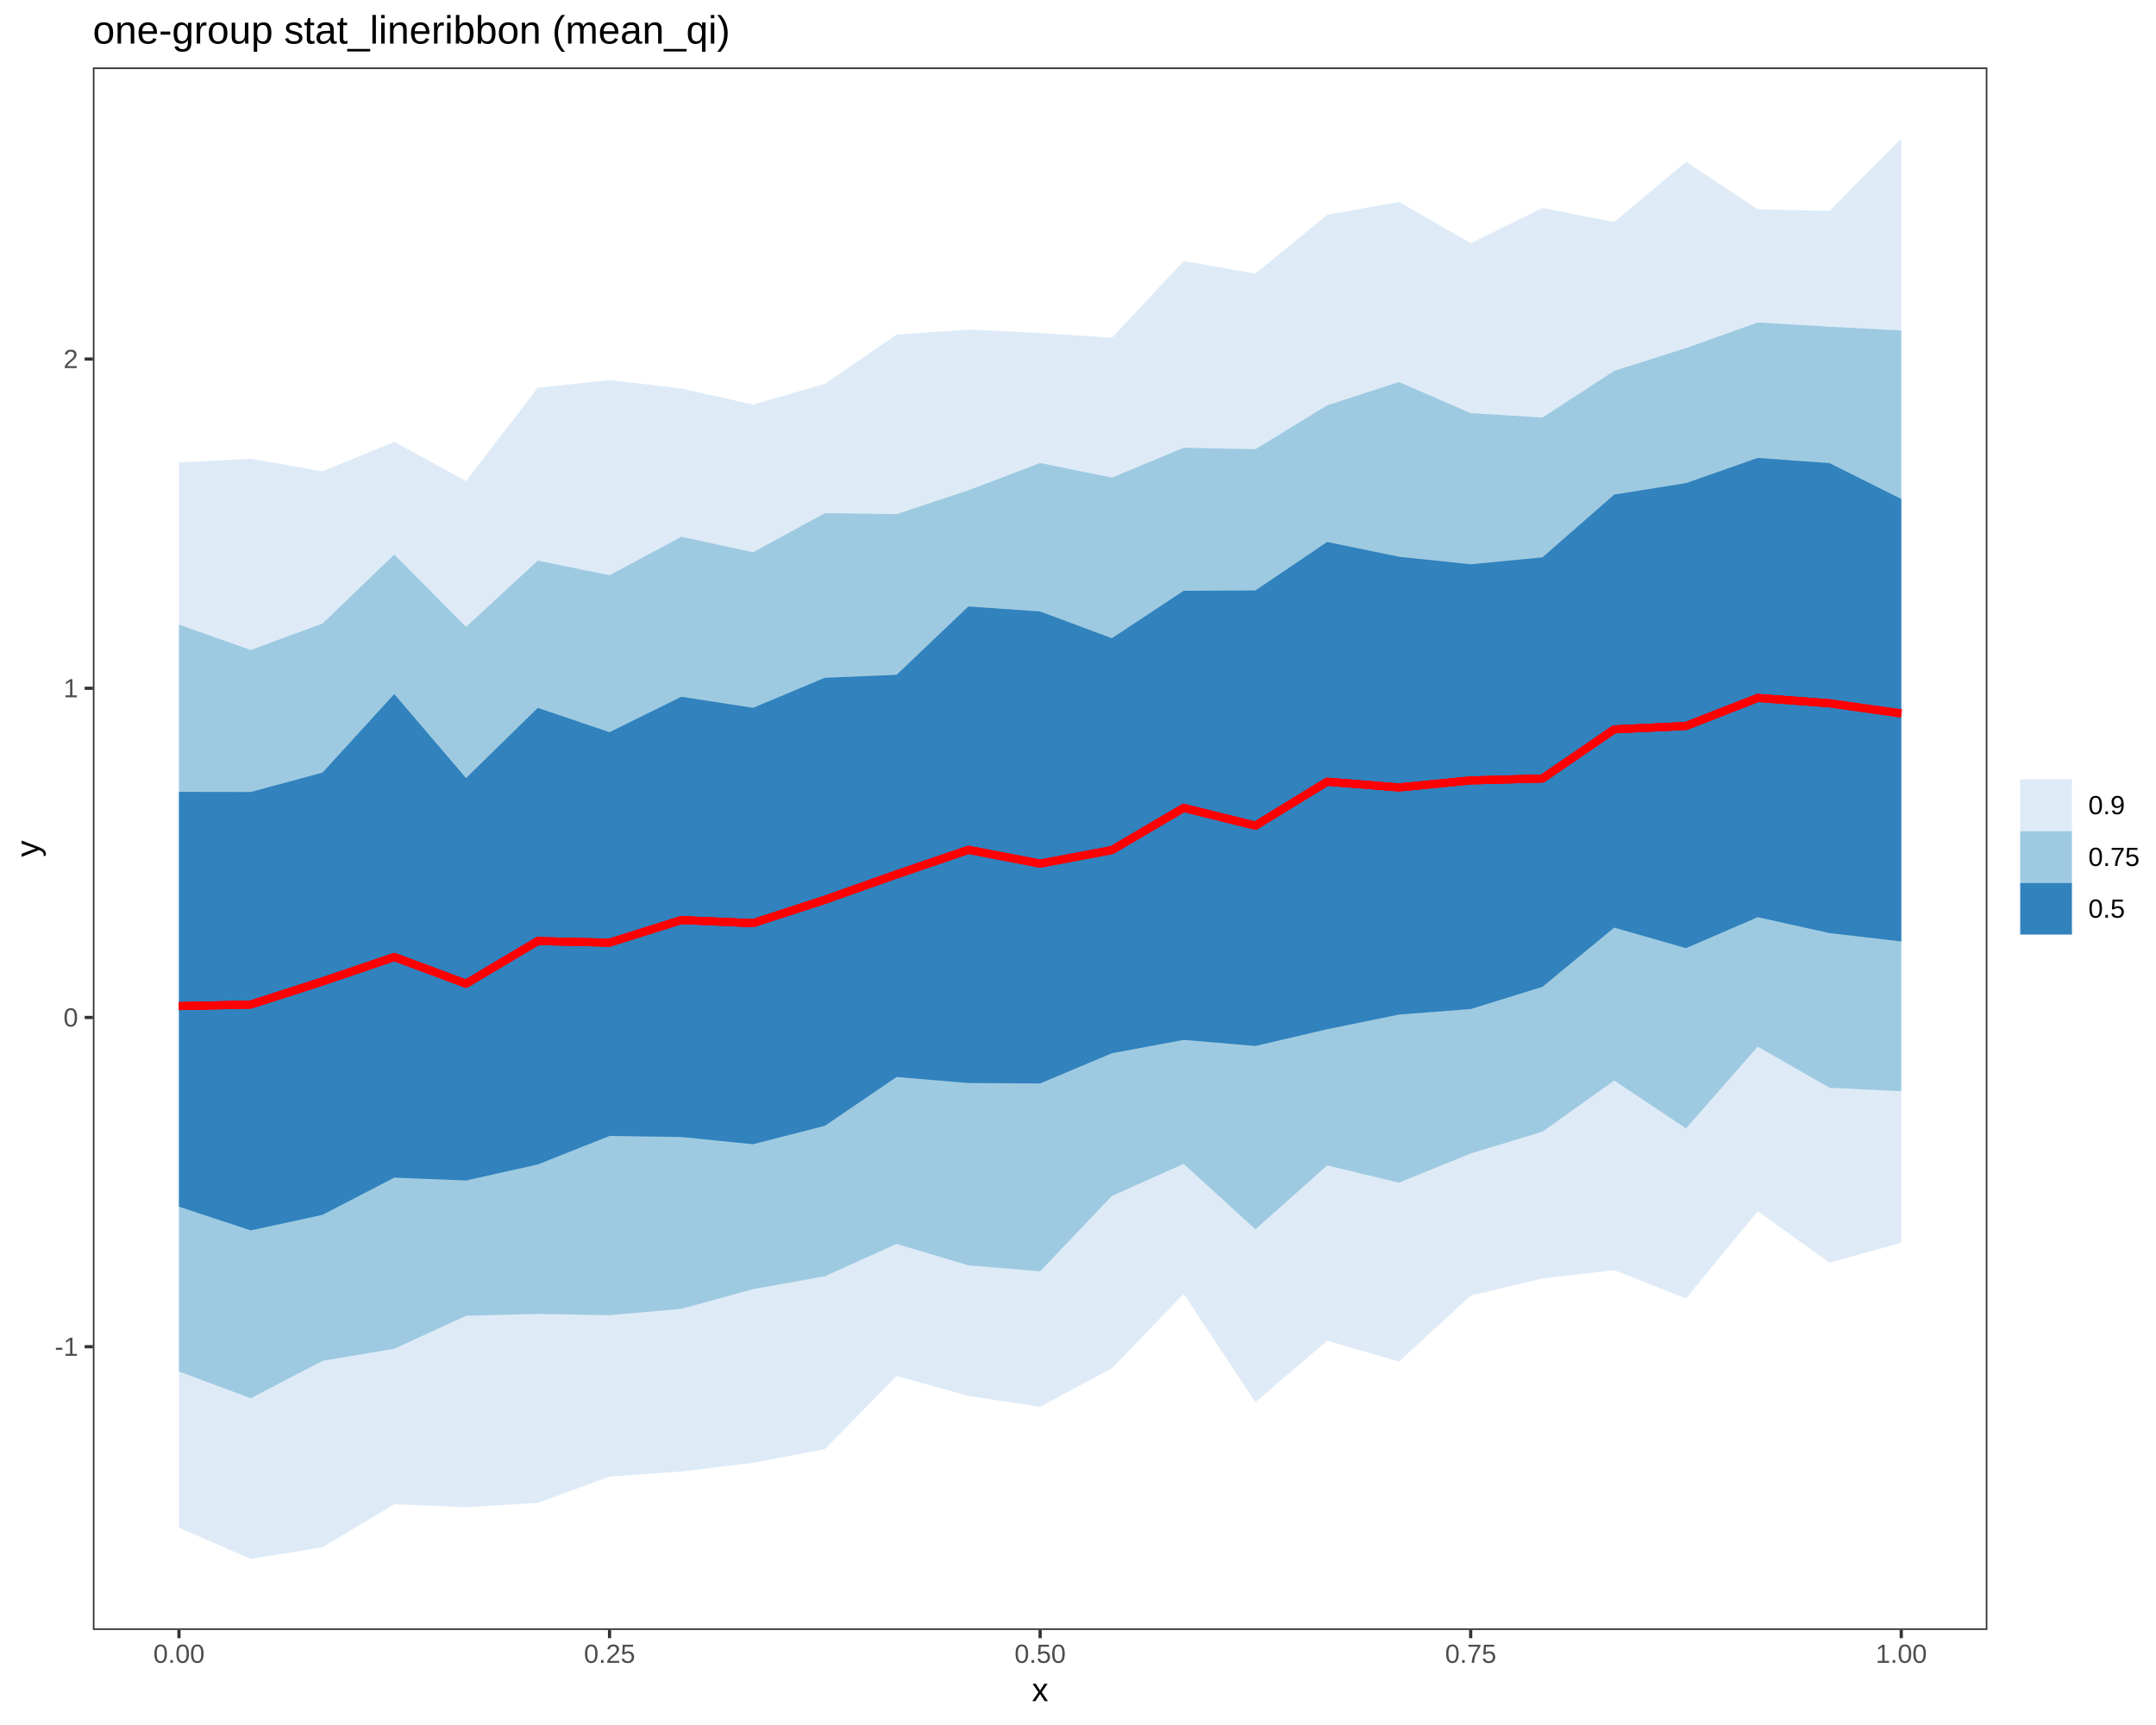
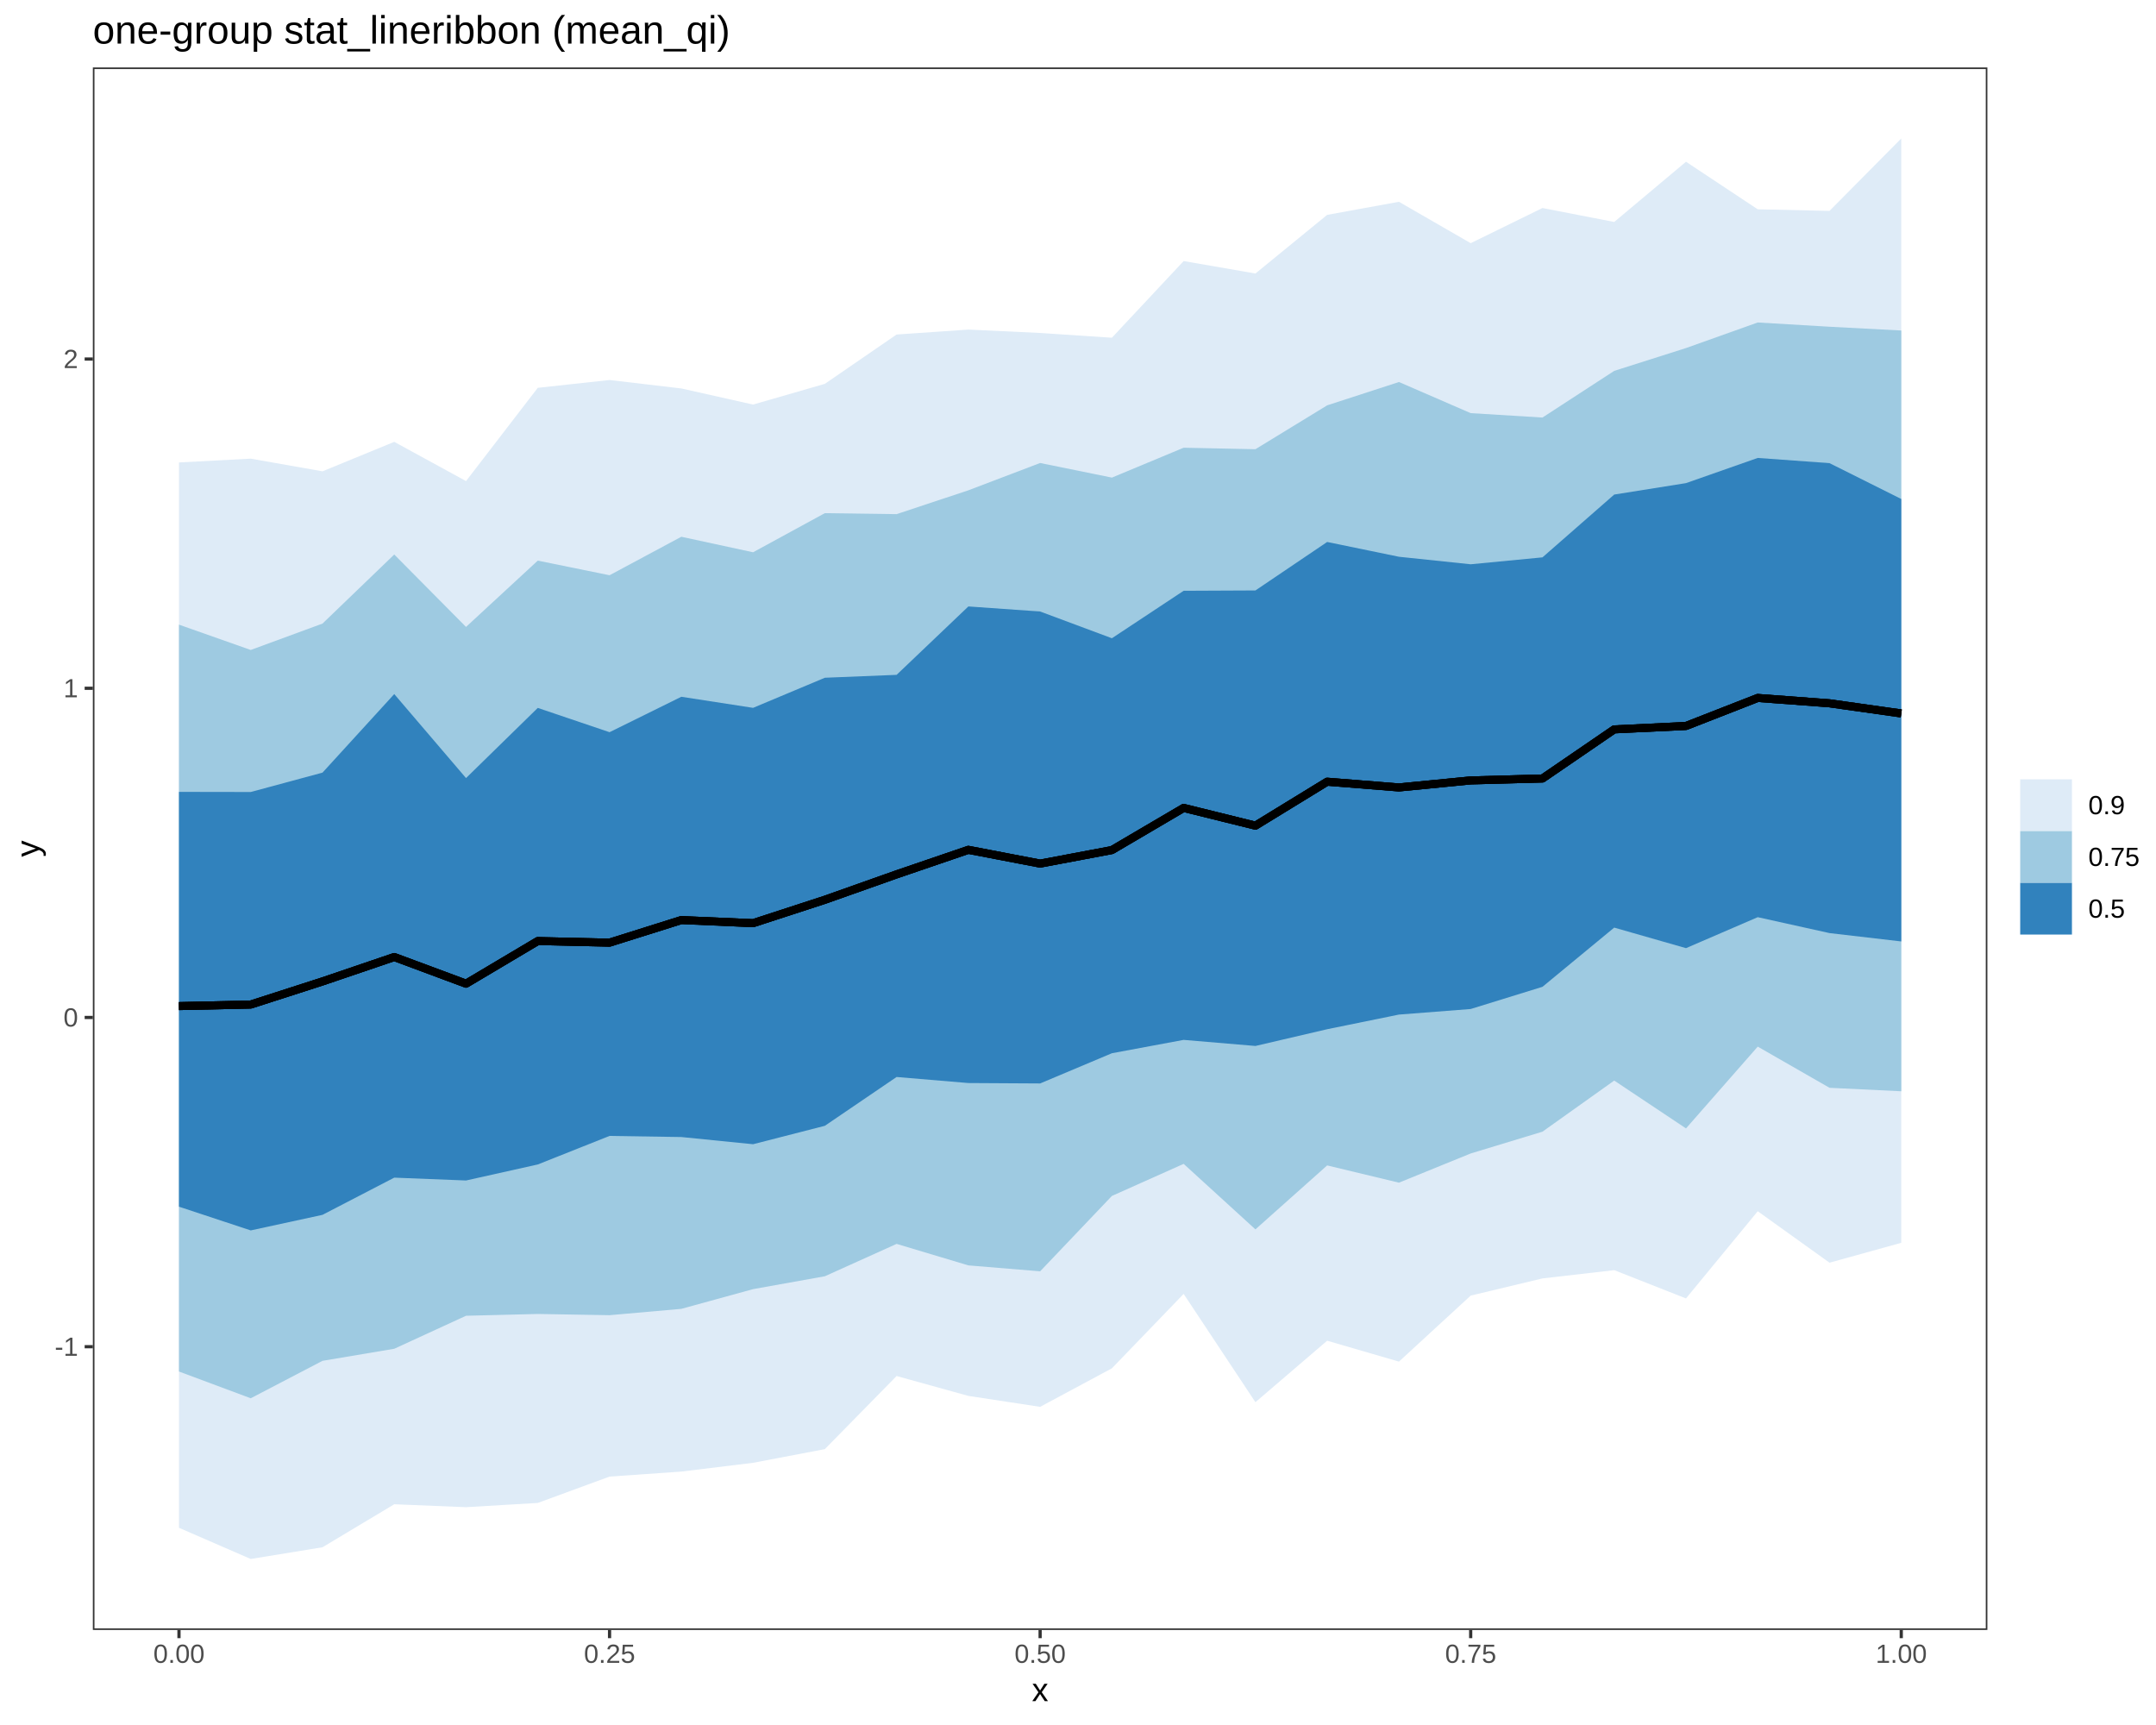
<svg xmlns="http://www.w3.org/2000/svg" viewBox="0 0 720.00 576.00">
  <defs>
    <style type="text/css">
    line, polyline, polygon, path, rect, circle {
      fill: none;
      stroke: #000000;
      stroke-linecap: round;
      stroke-linejoin: round;
      stroke-miterlimit: 10.00;
    }
  </style>
  </defs>
  <rect width="100%" height="100%" style="stroke: none; fill: #FFFFFF;" />
  <rect x="0.00" y="0.00" width="720.00" height="576.00" style="stroke-width: 1.07; stroke: #FFFFFF; fill: #FFFFFF;" />
  <defs>
    <clipPath id="cpMzEuMDF8NjYzLjY5fDU0NC4yN3wyMi41Mg==">
      <rect x="31.01" y="22.52" width="632.68" height="521.75" />
    </clipPath>
  </defs>
  <rect x="31.01" y="22.52" width="632.68" height="521.75" style="stroke-width: 1.07; stroke: none; fill: #FFFFFF;" clip-path="url(#cpMzEuMDF8NjYzLjY5fDU0NC4yN3wyMi41Mg==)" />
  <polygon points="59.77,154.42 83.73,153.15 107.70,157.38 131.66,147.54 155.63,160.64 179.59,129.50 203.56,126.89 227.53,129.71 251.49,135.09 275.46,128.17 299.42,111.70 323.39,110.05 347.35,111.18 371.32,112.77 395.28,87.17 419.25,91.33 443.21,71.75 467.18,67.38 491.14,81.20 515.11,69.46 539.07,74.12 563.04,54.01 587.00,69.89 610.97,70.42 634.93,46.24 634.93,414.99 610.97,421.63 587.00,404.45 563.04,433.56 539.07,424.12 515.11,426.88 491.14,432.62 467.18,454.66 443.21,447.68 419.25,468.21 395.28,432.05 371.32,456.90 347.35,469.76 323.39,466.11 299.42,459.47 275.46,483.88 251.49,488.45 227.53,491.38 203.56,493.05 179.59,501.85 155.63,503.27 131.66,502.29 107.70,516.65 83.73,520.56 59.77,510.15 " style="stroke-width: nan; stroke: none; fill: #DEEBF7;" clip-path="url(#cpMzEuMDF8NjYzLjY5fDU0NC4yN3wyMi41Mg==)" />
  <polygon points="59.77,208.58 83.73,217.03 107.70,208.22 131.66,185.16 155.63,209.34 179.59,187.20 203.56,192.08 227.53,179.23 251.49,184.41 275.46,171.35 299.42,171.68 323.39,163.72 347.35,154.60 371.32,159.48 395.28,149.50 419.25,150.00 443.21,135.35 467.18,127.56 491.14,137.95 515.11,139.42 539.07,123.84 563.04,116.22 587.00,107.68 610.97,109.10 634.93,110.36 634.93,364.39 610.97,363.23 587.00,349.48 563.04,376.79 539.07,360.82 515.11,377.88 491.14,385.16 467.18,394.91 443.21,389.15 419.25,410.50 395.28,388.63 371.32,399.34 347.35,424.51 323.39,422.53 299.42,415.35 275.46,426.16 251.49,430.46 227.53,437.04 203.56,439.16 179.59,438.75 155.63,439.35 131.66,450.37 107.70,454.40 83.73,466.90 59.77,457.97 " style="stroke-width: nan; stroke: none; fill: #9ECAE1;" clip-path="url(#cpMzEuMDF8NjYzLjY5fDU0NC4yN3wyMi41Mg==)" />
  <polygon points="59.77,264.42 83.73,264.46 107.70,257.99 131.66,231.76 155.63,259.81 179.59,236.38 203.56,244.49 227.53,232.66 251.49,236.36 275.46,226.31 299.42,225.34 323.39,202.50 347.35,204.19 371.32,213.12 395.28,197.27 419.25,197.16 443.21,180.97 467.18,185.91 491.14,188.42 515.11,186.11 539.07,165.14 563.04,161.32 587.00,152.91 610.97,154.65 634.93,166.62 634.93,314.36 610.97,311.57 587.00,306.26 563.04,316.60 539.07,309.74 515.11,329.51 491.14,336.92 467.18,338.78 443.21,343.67 419.25,349.26 395.28,347.23 371.32,351.69 347.35,361.78 323.39,361.64 299.42,359.62 275.46,375.92 251.49,382.07 227.53,379.67 203.56,379.30 179.59,388.83 155.63,394.18 131.66,393.23 107.70,405.65 83.73,410.85 59.77,402.93 " style="stroke-width: nan; stroke: none; fill: #3182BD;" clip-path="url(#cpMzEuMDF8NjYzLjY5fDU0NC4yN3wyMi41Mg==)" />
-   <polyline points="59.77,335.95 83.73,335.43 107.70,327.71 131.66,319.56 155.63,328.47 179.59,314.23 203.56,314.76 227.53,307.22 251.49,308.26 275.46,300.45 299.42,291.96 323.39,283.77 347.35,288.37 371.32,283.85 395.28,269.77 419.25,275.70 443.21,261.02 467.18,262.94 491.14,260.59 515.11,259.95 539.07,243.55 563.04,242.41 587.00,233.05 610.97,234.84 634.93,238.23 " style="stroke-width: 2.67; stroke: #FF0000; stroke-linecap: butt;" clip-path="url(#cpMzEuMDF8NjYzLjY5fDU0NC4yN3wyMi41Mg==)" />
-   <polyline points="59.77,335.95 83.73,335.43 107.70,327.71 131.66,319.56 155.63,328.47 179.59,314.23 203.56,314.76 227.53,307.22 251.49,308.26 275.46,300.45 299.42,291.96 323.39,283.77 347.35,288.37 371.32,283.85 395.28,269.77 419.25,275.70 443.21,261.02 467.18,262.94 491.14,260.59 515.11,259.95 539.07,243.55 563.04,242.41 587.00,233.05 610.97,234.84 634.93,238.23 " style="stroke-width: 2.67; stroke: #FF0000; stroke-linecap: butt;" clip-path="url(#cpMzEuMDF8NjYzLjY5fDU0NC4yN3wyMi41Mg==)" />
-   <polyline points="59.77,335.95 83.73,335.43 107.70,327.71 131.66,319.56 155.63,328.47 179.59,314.23 203.56,314.76 227.53,307.22 251.49,308.26 275.46,300.45 299.42,291.96 323.39,283.77 347.35,288.37 371.32,283.85 395.28,269.77 419.25,275.70 443.21,261.02 467.18,262.94 491.14,260.59 515.11,259.95 539.07,243.55 563.04,242.41 587.00,233.05 610.97,234.84 634.93,238.23 " style="stroke-width: 2.67; stroke: #FF0000; stroke-linecap: butt;" clip-path="url(#cpMzEuMDF8NjYzLjY5fDU0NC4yN3wyMi41Mg==)" />
+   <polyline points="59.77,335.95 83.73,335.43 107.70,327.71 131.66,319.56 155.63,328.47 179.59,314.23 203.56,314.76 227.53,307.22 251.49,308.26 275.46,300.45 299.42,291.96 323.39,283.77 347.35,288.37 371.32,283.85 395.28,269.77 419.25,275.70 443.21,261.02 467.18,262.94 491.14,260.59 515.11,259.95 539.07,243.55 563.04,242.41 587.00,233.05 610.97,234.84 634.93,238.23 " style="stroke-width: 2.67; stroke-linecap: butt;" clip-path="url(#cpMzEuMDF8NjYzLjY5fDU0NC4yN3wyMi41Mg==)" />
+   <polyline points="59.77,335.95 83.73,335.43 107.70,327.71 131.66,319.56 155.63,328.47 179.59,314.23 203.56,314.76 227.53,307.22 251.49,308.26 275.46,300.45 299.42,291.96 323.39,283.77 347.35,288.37 371.32,283.85 395.28,269.77 419.25,275.70 443.21,261.02 467.18,262.94 491.14,260.59 515.11,259.95 539.07,243.55 563.04,242.41 587.00,233.05 610.97,234.84 634.93,238.23 " style="stroke-width: 2.67; stroke-linecap: butt;" clip-path="url(#cpMzEuMDF8NjYzLjY5fDU0NC4yN3wyMi41Mg==)" />
+   <polyline points="59.77,335.95 83.73,335.43 107.70,327.71 131.66,319.56 155.63,328.47 179.59,314.23 203.56,314.76 227.53,307.22 251.49,308.26 275.46,300.45 299.42,291.96 323.39,283.77 347.35,288.37 371.32,283.85 395.28,269.77 419.25,275.70 443.21,261.02 467.18,262.94 491.14,260.59 515.11,259.95 539.07,243.55 563.04,242.41 587.00,233.05 610.97,234.84 634.93,238.23 " style="stroke-width: 2.67; stroke-linecap: butt;" clip-path="url(#cpMzEuMDF8NjYzLjY5fDU0NC4yN3wyMi41Mg==)" />
  <rect x="31.01" y="22.52" width="632.68" height="521.75" style="stroke-width: 1.07; stroke: #333333;" clip-path="url(#cpMzEuMDF8NjYzLjY5fDU0NC4yN3wyMi41Mg==)" />
  <defs>
    <clipPath id="cpMC4wMHw3MjAuMDB8NTc2LjAwfDAuMDA=">
      <rect x="0.00" y="0.00" width="720.00" height="576.00" />
    </clipPath>
  </defs>
  <g clip-path="url(#cpMC4wMHw3MjAuMDB8NTc2LjAwfDAuMDA=)">
    <text x="18.27" y="452.72" style="font-size: 8.80px; fill: #4D4D4D; font-family: Liberation Sans;" textLength="7.81px" lengthAdjust="spacingAndGlyphs">-1</text>
  </g>
  <g clip-path="url(#cpMC4wMHw3MjAuMDB8NTc2LjAwfDAuMDA=)">
    <text x="21.19" y="342.78" style="font-size: 8.80px; fill: #4D4D4D; font-family: Liberation Sans;" textLength="4.89px" lengthAdjust="spacingAndGlyphs">0</text>
  </g>
  <g clip-path="url(#cpMC4wMHw3MjAuMDB8NTc2LjAwfDAuMDA=)">
    <text x="21.19" y="232.84" style="font-size: 8.80px; fill: #4D4D4D; font-family: Liberation Sans;" textLength="4.89px" lengthAdjust="spacingAndGlyphs">1</text>
  </g>
  <g clip-path="url(#cpMC4wMHw3MjAuMDB8NTc2LjAwfDAuMDA=)">
    <text x="21.19" y="122.90" style="font-size: 8.80px; fill: #4D4D4D; font-family: Liberation Sans;" textLength="4.89px" lengthAdjust="spacingAndGlyphs">2</text>
  </g>
  <polyline points="28.27,449.69 31.01,449.69 " style="stroke-width: 1.07; stroke: #333333; stroke-linecap: butt;" clip-path="url(#cpMC4wMHw3MjAuMDB8NTc2LjAwfDAuMDA=)" />
  <polyline points="28.27,339.75 31.01,339.75 " style="stroke-width: 1.07; stroke: #333333; stroke-linecap: butt;" clip-path="url(#cpMC4wMHw3MjAuMDB8NTc2LjAwfDAuMDA=)" />
  <polyline points="28.27,229.82 31.01,229.82 " style="stroke-width: 1.07; stroke: #333333; stroke-linecap: butt;" clip-path="url(#cpMC4wMHw3MjAuMDB8NTc2LjAwfDAuMDA=)" />
  <polyline points="28.27,119.88 31.01,119.88 " style="stroke-width: 1.07; stroke: #333333; stroke-linecap: butt;" clip-path="url(#cpMC4wMHw3MjAuMDB8NTc2LjAwfDAuMDA=)" />
  <polyline points="59.77,547.01 59.77,544.27 " style="stroke-width: 1.07; stroke: #333333; stroke-linecap: butt;" clip-path="url(#cpMC4wMHw3MjAuMDB8NTc2LjAwfDAuMDA=)" />
  <polyline points="203.56,547.01 203.56,544.27 " style="stroke-width: 1.07; stroke: #333333; stroke-linecap: butt;" clip-path="url(#cpMC4wMHw3MjAuMDB8NTc2LjAwfDAuMDA=)" />
  <polyline points="347.35,547.01 347.35,544.27 " style="stroke-width: 1.07; stroke: #333333; stroke-linecap: butt;" clip-path="url(#cpMC4wMHw3MjAuMDB8NTc2LjAwfDAuMDA=)" />
  <polyline points="491.14,547.01 491.14,544.27 " style="stroke-width: 1.07; stroke: #333333; stroke-linecap: butt;" clip-path="url(#cpMC4wMHw3MjAuMDB8NTc2LjAwfDAuMDA=)" />
  <polyline points="634.93,547.01 634.93,544.27 " style="stroke-width: 1.07; stroke: #333333; stroke-linecap: butt;" clip-path="url(#cpMC4wMHw3MjAuMDB8NTc2LjAwfDAuMDA=)" />
  <g clip-path="url(#cpMC4wMHw3MjAuMDB8NTc2LjAwfDAuMDA=)">
    <text x="51.21" y="555.25" style="font-size: 8.80px; fill: #4D4D4D; font-family: Liberation Sans;" textLength="17.11px" lengthAdjust="spacingAndGlyphs">0.00</text>
  </g>
  <g clip-path="url(#cpMC4wMHw3MjAuMDB8NTc2LjAwfDAuMDA=)">
    <text x="195.01" y="555.25" style="font-size: 8.80px; fill: #4D4D4D; font-family: Liberation Sans;" textLength="17.11px" lengthAdjust="spacingAndGlyphs">0.25</text>
  </g>
  <g clip-path="url(#cpMC4wMHw3MjAuMDB8NTc2LjAwfDAuMDA=)">
    <text x="338.80" y="555.25" style="font-size: 8.80px; fill: #4D4D4D; font-family: Liberation Sans;" textLength="17.11px" lengthAdjust="spacingAndGlyphs">0.50</text>
  </g>
  <g clip-path="url(#cpMC4wMHw3MjAuMDB8NTc2LjAwfDAuMDA=)">
    <text x="482.59" y="555.25" style="font-size: 8.80px; fill: #4D4D4D; font-family: Liberation Sans;" textLength="17.11px" lengthAdjust="spacingAndGlyphs">0.75</text>
  </g>
  <g clip-path="url(#cpMC4wMHw3MjAuMDB8NTc2LjAwfDAuMDA=)">
    <text x="626.38" y="555.25" style="font-size: 8.80px; fill: #4D4D4D; font-family: Liberation Sans;" textLength="17.11px" lengthAdjust="spacingAndGlyphs">1.00</text>
  </g>
  <g clip-path="url(#cpMC4wMHw3MjAuMDB8NTc2LjAwfDAuMDA=)">
    <text x="344.60" y="568.04" style="font-size: 11.00px; font-family: Liberation Sans;" textLength="5.50px" lengthAdjust="spacingAndGlyphs">x</text>
  </g>
  <g clip-path="url(#cpMC4wMHw3MjAuMDB8NTc2LjAwfDAuMDA=)">
    <text transform="translate(13.04,286.15) rotate(-90)" style="font-size: 11.00px; font-family: Liberation Sans;" textLength="5.50px" lengthAdjust="spacingAndGlyphs">y</text>
  </g>
  <rect x="674.65" y="254.74" width="39.87" height="57.32" style="stroke-width: 1.07; stroke: none; fill: #FFFFFF;" clip-path="url(#cpMC4wMHw3MjAuMDB8NTc2LjAwfDAuMDA=)" />
  <rect x="674.65" y="260.22" width="17.28" height="17.28" style="stroke-width: 1.07; stroke: none; fill: #FFFFFF;" clip-path="url(#cpMC4wMHw3MjAuMDB8NTc2LjAwfDAuMDA=)" />
  <rect x="674.65" y="260.22" width="17.28" height="17.28" style="stroke-width: 0.75; stroke: none; fill: #DEEBF7;" clip-path="url(#cpMC4wMHw3MjAuMDB8NTc2LjAwfDAuMDA=)" />
  <rect x="674.65" y="277.50" width="17.28" height="17.28" style="stroke-width: 1.07; stroke: none; fill: #FFFFFF;" clip-path="url(#cpMC4wMHw3MjAuMDB8NTc2LjAwfDAuMDA=)" />
  <rect x="674.65" y="277.50" width="17.28" height="17.28" style="stroke-width: 0.75; stroke: none; fill: #9ECAE1;" clip-path="url(#cpMC4wMHw3MjAuMDB8NTc2LjAwfDAuMDA=)" />
  <rect x="674.65" y="294.78" width="17.28" height="17.28" style="stroke-width: 1.07; stroke: none; fill: #FFFFFF;" clip-path="url(#cpMC4wMHw3MjAuMDB8NTc2LjAwfDAuMDA=)" />
  <rect x="674.65" y="294.78" width="17.28" height="17.28" style="stroke-width: 0.75; stroke: none; fill: #3182BD;" clip-path="url(#cpMC4wMHw3MjAuMDB8NTc2LjAwfDAuMDA=)" />
  <g clip-path="url(#cpMC4wMHw3MjAuMDB8NTc2LjAwfDAuMDA=)">
    <text x="697.41" y="271.88" style="font-size: 8.80px; font-family: Liberation Sans;" textLength="12.22px" lengthAdjust="spacingAndGlyphs">0.9</text>
  </g>
  <g clip-path="url(#cpMC4wMHw3MjAuMDB8NTc2LjAwfDAuMDA=)">
    <text x="697.41" y="289.16" style="font-size: 8.80px; font-family: Liberation Sans;" textLength="17.11px" lengthAdjust="spacingAndGlyphs">0.75</text>
  </g>
  <g clip-path="url(#cpMC4wMHw3MjAuMDB8NTc2LjAwfDAuMDA=)">
    <text x="697.41" y="306.44" style="font-size: 8.80px; font-family: Liberation Sans;" textLength="12.22px" lengthAdjust="spacingAndGlyphs">0.5</text>
  </g>
  <g clip-path="url(#cpMC4wMHw3MjAuMDB8NTc2LjAwfDAuMDA=)">
    <text x="31.01" y="14.56" style="font-size: 13.20px; font-family: Liberation Sans;" textLength="212.47px" lengthAdjust="spacingAndGlyphs">one-group stat_lineribbon (mean_qi)</text>
  </g>
</svg>
